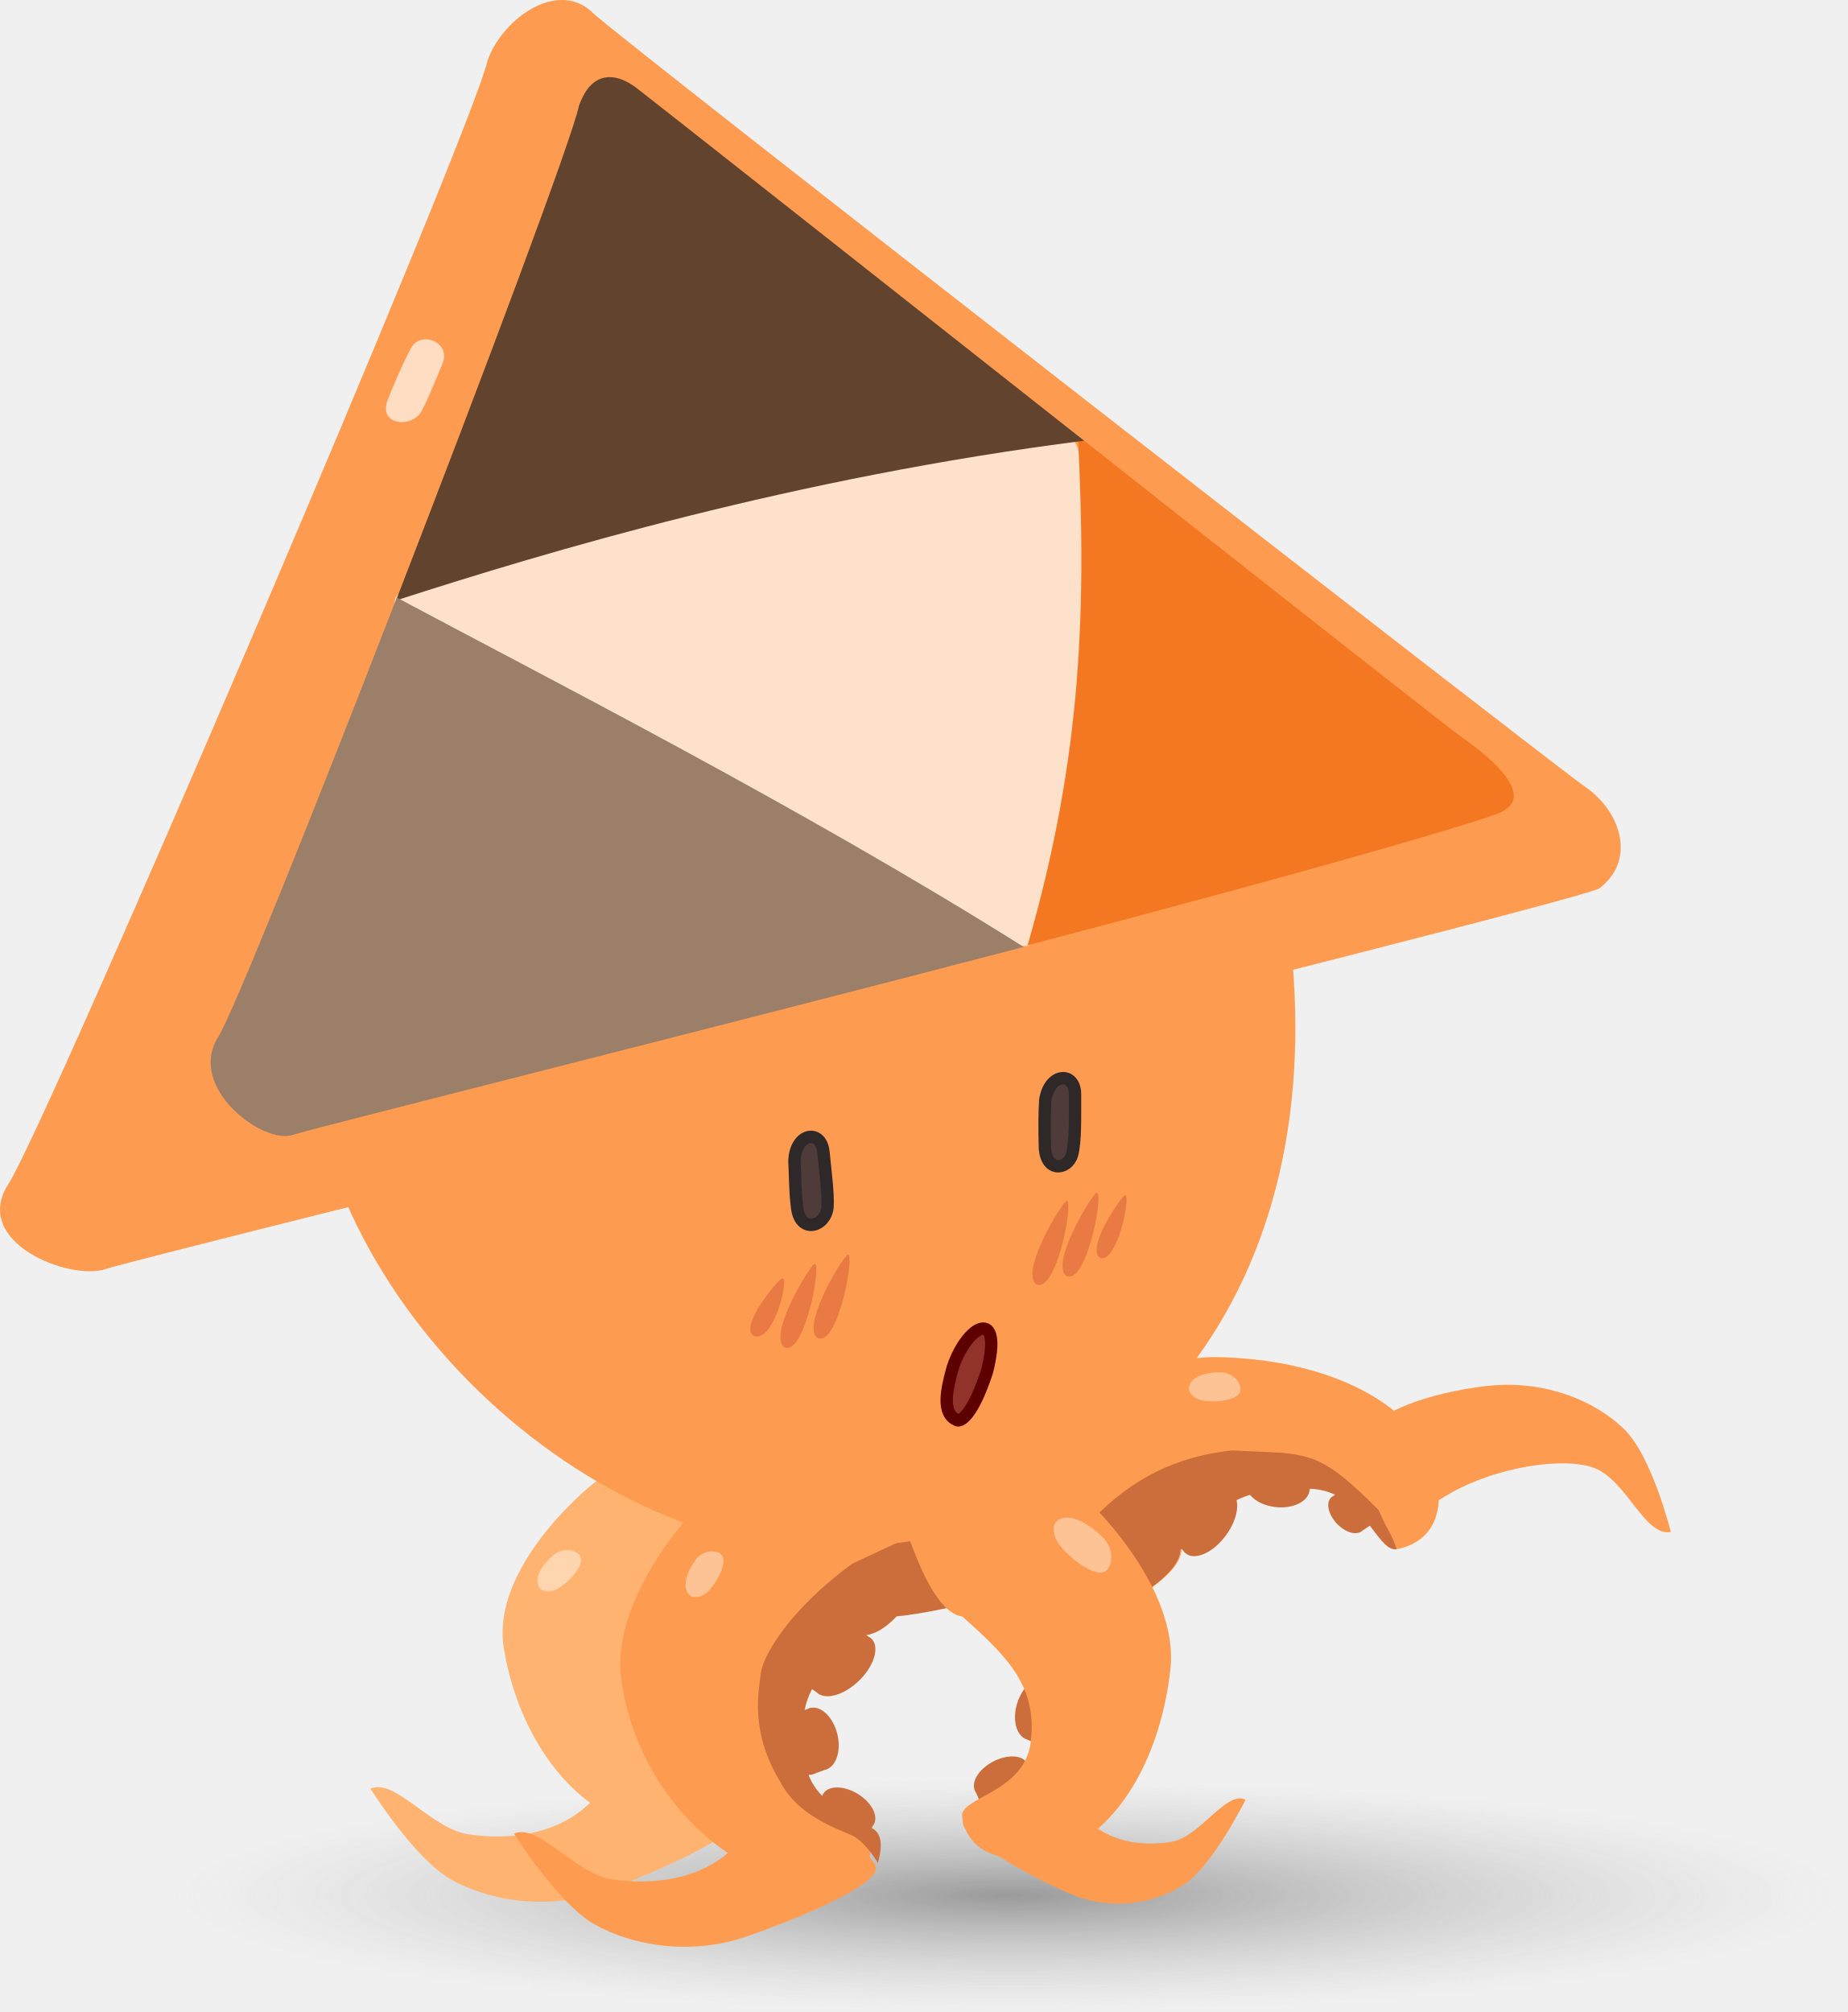
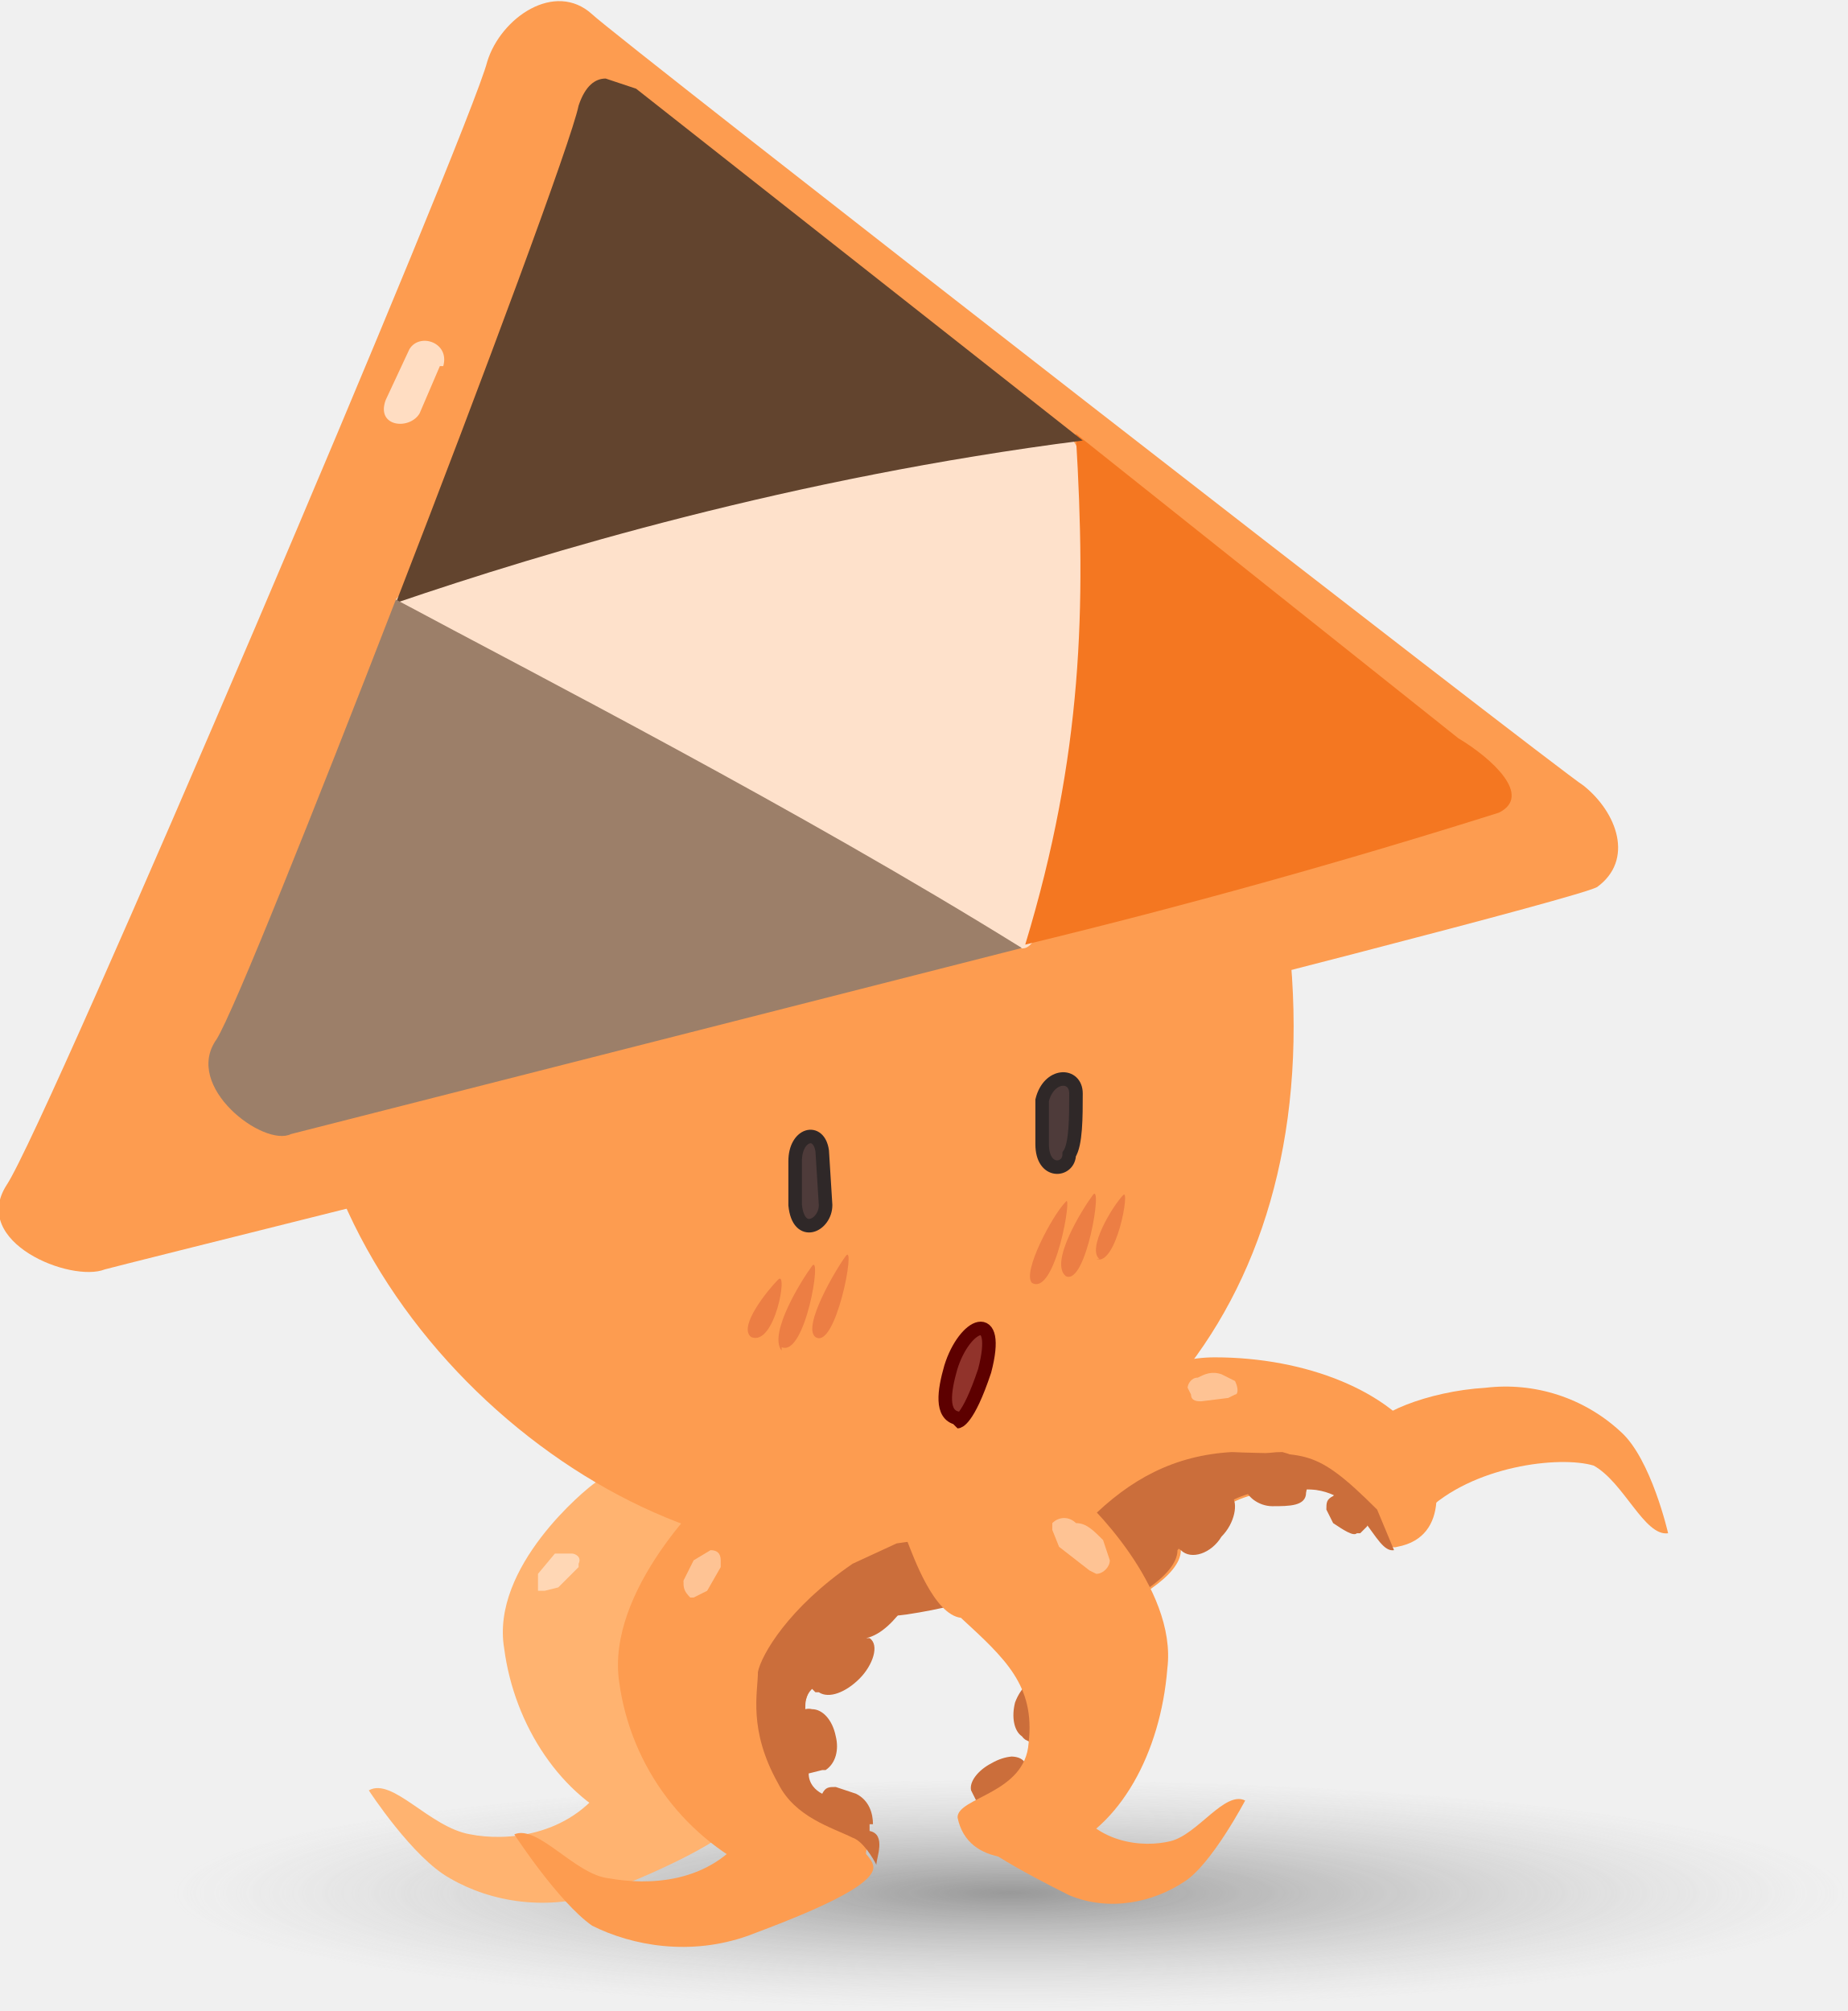
- <svg xmlns="http://www.w3.org/2000/svg" xmlns:xlink="http://www.w3.org/1999/xlink" width="54.579mm" height="59.432mm" viewBox="0 0 54.579 59.432" version="1.1" id="svg309">
-   <defs id="defs303">
-     <radialGradient xlink:href="#linearGradient1738" id="radialGradient1740" cx="56.456" cy="167.686" fx="56.456" fy="167.686" r="20.58" gradientTransform="matrix(1.202985,0,0,0.1671642,-95.62083,147.0779)" gradientUnits="userSpaceOnUse" />
-     <linearGradient id="linearGradient1738">
-       <stop style="stop-color:#838383;stop-opacity:1" offset="0" id="stop1734" />
-       <stop style="stop-color:#bfbfbf;stop-opacity:0" offset="1" id="stop1736" />
+ <svg xmlns="http://www.w3.org/2000/svg" xmlns:xlink="http://www.w3.org/1999/xlink" width="206.3" height="224.6" viewBox="0 0 54.6 59.4">
+   <defs>
+     <radialGradient id="b" cx="56.5" cy="167.7" r="20.6" fx="56.5" fy="167.7" gradientTransform="matrix(1.20299 0 0 .16716 -95.6 147)" gradientUnits="userSpaceOnUse" xlink:href="#a" />
+     <linearGradient id="a">
+       <stop offset="0" stop-color="#838383" />
+       <stop offset="1" stop-color="#bfbfbf" stop-opacity="0" />
    </linearGradient>
  </defs>
-   <g id="layer1" transform="translate(57.52774,-119.1175)">
-     <ellipse style="color:#000000;clip-rule:nonzero;display:inline;overflow:visible;visibility:visible;opacity:0.789;isolation:auto;mix-blend-mode:normal;color-interpolation:sRGB;color-interpolation-filters:linearRGB;solid-color:#000000;solid-opacity:1;vector-effect:none;fill:url(#radialGradient1740);fill-opacity:1;fill-rule:nonzero;stroke:none;stroke-width:0.265px;stroke-linecap:butt;stroke-linejoin:miter;stroke-miterlimit:4;stroke-dasharray:none;stroke-dashoffset:0;stroke-opacity:1;marker:none;paint-order:markers stroke fill;color-rendering:auto;image-rendering:auto;shape-rendering:auto;text-rendering:auto;enable-background:accumulate" id="path1732" cx="-27.705" cy="175.109" rx="24.757" ry="3.44" />
-     <path style="opacity:1;vector-effect:none;fill:#ffb370;fill-opacity:1;fill-rule:evenodd;stroke:none;stroke-width:0.2;stroke-linecap:butt;stroke-linejoin:miter;stroke-miterlimit:4;stroke-dasharray:none;stroke-dashoffset:0;stroke-opacity:1" d="m -46.586,171.952 c 0.722,-0.325 1.8,1.189 2.893,1.349 1.093,0.161 2.966,0.128 4.051,-1.476 1.085,-1.603 3.926,0.312 4.103,0.822 0.178,0.51 -2.501,1.75 -4.134,2.328 -1.633,0.578 -3.373,0.313 -4.535,-0.343 -1.091,-0.616 -2.378,-2.681 -2.378,-2.681 z" id="path1043" />
-     <path style="opacity:1;vector-effect:none;fill:#cb6e3b;fill-opacity:1;fill-rule:evenodd;stroke:none;stroke-width:0.2;stroke-linecap:butt;stroke-linejoin:miter;stroke-miterlimit:4;stroke-dasharray:none;stroke-dashoffset:0;stroke-opacity:1" d="m -39.895,161.926 c -0.361,1.185 5.076,5.481 9.161,4.902 4.085,-0.579 6.131,-2.419 6.756,-3.197 0.626,-0.778 1.299,-3.725 1.373,-4.609 0.074,-0.884 -6.385,-0.558 -8.757,-0.057 -2.373,0.501 -6.588,1.384 -8.533,2.962 z" id="path1090" />
-     <path style="opacity:1;vector-effect:none;fill:#ffb370;fill-opacity:1;fill-rule:evenodd;stroke:none;stroke-width:0.2;stroke-linecap:butt;stroke-linejoin:miter;stroke-miterlimit:4;stroke-dasharray:none;stroke-dashoffset:0;stroke-opacity:1" d="m -36.719,166.545 c 0.836,-0.071 1.509,-1.482 1.695,-1.939 0.186,-0.457 -1.49,-1.944 -1.793,-2.116 -0.303,-0.172 -2.769,0.168 -3.081,0.372 -0.312,0.204 -3.133,2.586 -2.75,4.932 0.384,2.346 1.706,4.436 3.621,5.169 0.908,0.348 2.939,0.53 3.125,-0.89 0.071,-0.541 -1.983,-0.716 -2.245,-2.117 -0.295,-1.573 0.029,-2.31 1.429,-3.411 z" id="path996-7" />
-     <path style="color:#000000;clip-rule:nonzero;display:inline;overflow:visible;visibility:visible;opacity:1;isolation:auto;mix-blend-mode:normal;color-interpolation:sRGB;color-interpolation-filters:linearRGB;solid-color:#000000;solid-opacity:1;vector-effect:none;fill:#fd9c50;fill-opacity:1;fill-rule:nonzero;stroke:none;stroke-width:0.2;stroke-linecap:butt;stroke-linejoin:miter;stroke-miterlimit:4;stroke-dasharray:none;stroke-dashoffset:0;stroke-opacity:1;marker:none;paint-order:markers stroke fill;color-rendering:auto;image-rendering:auto;shape-rendering:auto;text-rendering:auto;enable-background:accumulate" d="m -19.808,144.43 c 2.32,11.268 -3.095,18.714 -11.26,20.321 -7.243,1.426 -16.612,-5.822 -17.391,-14.565 -0.614,-6.884 3.899,-12.105 12.114,-13.39 8.002,-1.252 15.512,2.65 16.538,7.634 z" id="path865" />
-     <path style="fill:#fd9c50;fill-opacity:1;fill-rule:evenodd;stroke:none;stroke-width:0.2;stroke-linecap:butt;stroke-linejoin:miter;stroke-miterlimit:4;stroke-dasharray:none;stroke-opacity:1" d="m -43.125,120.896 c 0.457,-1.261 2.105,-2.41 3.128,-1.38 0.605,0.61 28.449,22.272 29.261,22.823 1.113,0.755 1.531,2.201 0.443,3.023 -1.153,0.558 -43.048,10.874 -44.108,11.239 -1.06,0.365 -3.999,-0.786 -2.873,-2.519 1.126,-1.733 13.711,-31.142 14.15,-33.186 z" id="path863" />
-     <path style="fill:#4e3b3a;fill-opacity:1;fill-rule:evenodd;stroke:#2f2828;stroke-width:0.365;stroke-linecap:butt;stroke-linejoin:miter;stroke-miterlimit:4;stroke-dasharray:none;stroke-opacity:1" d="m -34.063,153.415 c 0.025,-0.836 0.785,-0.958 0.856,-0.273 0.07,0.685 0.136,1.197 0.123,1.592 -0.02,0.61 -0.825,0.879 -0.905,0.015 -0.058,-0.455 -0.05,-0.874 -0.074,-1.334 z" id="path867" />
-     <path style="opacity:1;vector-effect:none;fill:#4e3b3a;fill-opacity:1;fill-rule:evenodd;stroke:#2f2828;stroke-width:0.365;stroke-linecap:butt;stroke-linejoin:miter;stroke-miterlimit:4;stroke-dasharray:none;stroke-dashoffset:0;stroke-opacity:1" d="m -26.656,151.627 c 0.113,-0.828 0.882,-0.87 0.88,-0.181 -0.002,0.689 0.019,1.405 -0.09,1.785 -0.128,0.446 -0.814,0.549 -0.802,-0.318 -0.01,-0.458 -0.012,-0.825 0.012,-1.286 z" id="path867-6" />
-     <path style="opacity:1;vector-effect:none;fill:#91332b;fill-opacity:1;fill-rule:evenodd;stroke:#5d0000;stroke-width:0.365;stroke-linecap:round;stroke-linejoin:bevel;stroke-miterlimit:4;stroke-dasharray:none;stroke-dashoffset:0;stroke-opacity:1" d="m -29.237,161.074 c -0.504,-0.183 -0.325,-0.923 -0.153,-1.551 0.418,-1.274 1.507,-1.842 1.014,0.109 -0.499,1.516 -0.86,1.442 -0.86,1.442 z" id="path991" />
-     <path style="opacity:1;vector-effect:none;fill:#fd9c50;fill-opacity:1;fill-rule:evenodd;stroke:none;stroke-width:0.2;stroke-linecap:butt;stroke-linejoin:miter;stroke-miterlimit:4;stroke-dasharray:none;stroke-dashoffset:0;stroke-opacity:1" d="m -32.109,167.41 c 0.93,-0.066 1.693,-1.661 1.905,-2.178 0.212,-0.517 -1.638,-2.243 -1.974,-2.445 -0.335,-0.201 -3.71,-0.069 -4.059,0.158 -0.349,0.227 -3.336,3.169 -2.933,5.849 0.403,2.68 2.168,4.808 4.29,5.679 1.007,0.413 2.853,0.913 3.074,-0.702 0.084,-0.616 -1.648,-0.899 -1.926,-2.499 -0.312,-1.798 0.056,-2.632 1.623,-3.861 z" id="path996" />
-     <path style="opacity:1;vector-effect:none;fill:#fd9c50;fill-opacity:1;fill-rule:evenodd;stroke:none;stroke-width:0.2;stroke-linecap:butt;stroke-linejoin:miter;stroke-miterlimit:4;stroke-dasharray:none;stroke-dashoffset:0;stroke-opacity:1" d="m -22.628,164.877 c -0.019,0.785 -1.591,1.604 -2.102,1.841 -0.511,0.236 -2.345,-1.112 -2.565,-1.37 -0.22,-0.257 -0.013,-2.591 0.198,-2.909 0.212,-0.318 2.739,-3.264 5.463,-3.234 2.724,0.031 5.225,0.968 6.21,2.641 0.467,0.794 0.827,2.652 -0.791,3.021 -0.617,0.141 -0.971,-1.739 -2.6,-1.789 -1.83,-0.055 -2.653,0.348 -3.814,1.798 z" id="path996-7-0-9" />
-     <path style="opacity:1;vector-effect:none;fill:#fd9c50;fill-opacity:1;fill-rule:evenodd;stroke:none;stroke-width:0.2;stroke-linecap:butt;stroke-linejoin:miter;stroke-miterlimit:4;stroke-dasharray:none;stroke-dashoffset:0;stroke-opacity:1" d="m -8.179,164.37 c -0.765,0.148 -1.288,-1.498 -2.244,-1.884 -0.956,-0.386 -3.546,0.005 -5.039,1.269 -1.493,1.264 -1.493,-1.863 -1.499,-2.378 -0.006,-0.514 1.676,-1.133 3.357,-1.321 1.681,-0.188 3.2,0.434 4.066,1.297 0.813,0.81 1.359,3.016 1.359,3.016 z" id="path1043-3" />
-     <path style="opacity:1;vector-effect:none;fill:#fd9c50;fill-opacity:1;fill-rule:evenodd;stroke:none;stroke-width:0.2;stroke-linecap:butt;stroke-linejoin:miter;stroke-miterlimit:4;stroke-dasharray:none;stroke-dashoffset:0;stroke-opacity:1" d="m -42.345,173.281 c 0.722,-0.325 1.8,1.189 2.893,1.349 1.093,0.161 2.966,0.128 4.051,-1.476 1.085,-1.603 3.56,0.579 3.737,1.089 0.178,0.51 -2.135,1.483 -3.768,2.061 -1.633,0.578 -3.373,0.313 -4.535,-0.343 -1.091,-0.616 -2.378,-2.681 -2.378,-2.681 z" id="path1043-6" />
-     <path style="opacity:1;vector-effect:none;fill:#fd9c50;fill-opacity:1;fill-rule:evenodd;stroke:none;stroke-width:0.2;stroke-linecap:butt;stroke-linejoin:miter;stroke-miterlimit:4;stroke-dasharray:none;stroke-dashoffset:0;stroke-opacity:1" d="m -20.739,172.281 c -0.55,-0.3 -1.346,1.091 -2.17,1.237 -0.825,0.146 -2.242,0.113 -3.083,-1.365 -0.841,-1.478 -2.965,0.281 -3.093,0.75 -0.128,0.469 1.914,1.615 3.156,2.15 1.243,0.535 2.555,0.294 3.425,-0.308 0.817,-0.565 1.764,-2.463 1.764,-2.463 z" id="path1043-6-0" />
-     <path style="color:#000000;clip-rule:nonzero;display:inline;overflow:visible;visibility:visible;opacity:1;isolation:auto;mix-blend-mode:normal;color-interpolation:sRGB;color-interpolation-filters:linearRGB;solid-color:#000000;solid-opacity:1;vector-effect:none;fill:#cb6e3b;fill-opacity:1;fill-rule:nonzero;stroke:none;stroke-width:0.2;stroke-linecap:butt;stroke-linejoin:miter;stroke-miterlimit:4;stroke-dasharray:none;stroke-dashoffset:0;stroke-opacity:1;marker:none;paint-order:markers stroke fill;color-rendering:auto;image-rendering:auto;shape-rendering:auto;text-rendering:auto;enable-background:accumulate" d="m -27.639,166.189 c -0.094,-0.004 -0.179,0.019 -0.249,0.07 l -0.316,0.231 a 1.132,0.626 47.67 0 0 -0.087,0.046 1.132,0.626 47.67 0 0 0.23,1.232 1.132,0.626 47.67 0 0 1.148,0.533 c 7.93e-4,5.3e-4 0.001,10e-4 0.002,0.002 l 0.011,-0.006 a 1.132,0.626 47.67 0 0 0.078,-0.043 1.132,0.626 47.67 0 0 0.019,-0.016 l 0.349,-0.21 c 0.07,-0.052 0.116,-0.125 0.139,-0.213 0.069,-0.264 -0.064,-0.664 -0.369,-1.019 -0.304,-0.356 -0.673,-0.596 -0.956,-0.607 z m 0.921,2.503 a 0.601,0.94 17.456 0 0 -0.76,0.717 0.601,0.94 17.456 0 0 0.187,1.046 c 4.2e-5,7.9e-4 -1.11e-4,0.001 -6.6e-5,0.002 l 0.011,0.005 a 0.601,0.94 17.456 0 0 0.076,0.037 0.601,0.94 17.456 0 0 0.022,0.006 l 0.356,0.158 c 0.078,0.027 0.161,0.028 0.244,0.007 0.248,-0.065 0.495,-0.333 0.616,-0.703 0.162,-0.493 0.099,-0.98 -0.215,-1.088 l -0.353,-0.124 a 0.601,0.94 17.456 0 0 -0.084,-0.043 0.601,0.94 17.456 0 0 -0.101,-0.021 z m -0.866,2.31 a 0.525,0.873 62.224 0 0 -0.629,0.159 0.525,0.873 62.224 0 0 -0.539,0.793 c -5.29e-4,5.3e-4 -0.001,0.001 -0.002,0.002 l 0.004,0.009 a 0.525,0.873 62.224 0 0 0.028,0.069 0.525,0.873 62.224 0 0 0.011,0.018 l 0.14,0.307 c 0.036,0.063 0.092,0.112 0.161,0.145 0.209,0.101 0.547,0.069 0.865,-0.103 0.424,-0.229 0.691,-0.584 0.548,-0.837 l -0.16,-0.286 a 0.525,0.873 62.224 0 0 -0.03,-0.075 0.525,0.873 62.224 0 0 -0.397,-0.202 z" id="path1092-6-8" />
-     <path style="color:#000000;clip-rule:nonzero;display:inline;overflow:visible;visibility:visible;opacity:1;isolation:auto;mix-blend-mode:normal;color-interpolation:sRGB;color-interpolation-filters:linearRGB;solid-color:#000000;solid-opacity:1;vector-effect:none;fill:#cb6e3b;fill-opacity:1;fill-rule:nonzero;stroke:none;stroke-width:0.2;stroke-linecap:butt;stroke-linejoin:miter;stroke-miterlimit:4;stroke-dasharray:none;stroke-dashoffset:0;stroke-opacity:1;marker:none;paint-order:markers stroke fill;color-rendering:auto;image-rendering:auto;shape-rendering:auto;text-rendering:auto;enable-background:accumulate" d="m -31.063,164.704 -1.284,0.597 c -1.847,1.344 -2.65,2.722 -2.708,3.241 -0.058,0.519 -0.34,1.704 0.577,3.216 0.514,0.98 1.595,1.344 2.153,1.593 0.339,0.198 0.638,0.633 0.724,0.801 0.03,-0.132 0.262,-0.815 -0.18,-1.037 l 0.042,-0.078 c 0.004,-0.006 0.009,-0.012 0.013,-0.018 0.013,-0.02 0.023,-0.042 0.032,-0.065 l 0.005,-0.011 c -5.03e-4,-5.3e-4 -0.001,-0.001 -0.002,-0.002 0.08,-0.249 -0.126,-0.598 -0.488,-0.825 -0.2,-0.125 -0.423,-0.197 -0.618,-0.199 l -1.7e-5,5.3e-4 c -0.188,-0.002 -0.335,0.061 -0.409,0.176 -0.014,0.022 -0.025,0.046 -0.034,0.072 l -0.002,0.004 c -0.172,-0.18 -0.315,-0.384 -0.404,-0.624 0.038,0.001 0.076,-0.003 0.114,-0.013 l 0.363,-0.134 c 0.008,-0.002 0.016,-0.003 0.024,-0.005 0.027,-0.008 0.053,-0.019 0.078,-0.033 l 0.012,-0.005 c 9.1e-5,-7.9e-4 -5e-5,-5.3e-4 6.3e-5,-0.002 0.261,-0.149 0.369,-0.586 0.254,-1.032 -0.115,-0.443 -0.415,-0.765 -0.712,-0.764 -0.035,-1e-4 -0.069,0.005 -0.102,0.014 -0.03,0.009 -0.058,0.021 -0.085,0.037 l -0.064,0.018 c 0.045,-0.216 0.119,-0.419 0.22,-0.615 l 0.143,0.099 c 0.006,0.006 0.012,0.012 0.018,0.018 0.023,0.019 0.049,0.035 0.077,0.048 l 0.01,0.006 c 7.94e-4,-2.4e-4 0.001,-7.9e-4 0.002,-0.001 0.294,0.132 0.793,-0.063 1.179,-0.459 0.435,-0.448 0.573,-0.992 0.309,-1.216 -0.025,-0.02 -0.053,-0.037 -0.084,-0.051 l -0.046,-0.039 c 0.928,-0.154 1.679,-1.656 1.893,-2.155 0.101,-0.236 0.207,-0.192 -0.236,-0.673 z" id="path1092-6-8-2" />
-     <path style="color:#000000;clip-rule:nonzero;display:inline;overflow:visible;visibility:visible;opacity:1;isolation:auto;mix-blend-mode:normal;color-interpolation:sRGB;color-interpolation-filters:linearRGB;solid-color:#000000;solid-opacity:1;vector-effect:none;fill:#cb6e3b;fill-opacity:1;fill-rule:nonzero;stroke:none;stroke-width:0.2;stroke-linecap:butt;stroke-linejoin:miter;stroke-miterlimit:4;stroke-dasharray:none;stroke-dashoffset:0;stroke-opacity:1;marker:none;paint-order:markers stroke fill;color-rendering:auto;image-rendering:auto;shape-rendering:auto;text-rendering:auto;enable-background:accumulate" d="m -22.992,164.42 c 0.015,0.093 0.053,0.172 0.117,0.23 l 0.289,0.264 c 0.018,0.029 0.039,0.054 0.063,0.076 0.257,0.233 0.778,0.024 1.163,-0.466 0.342,-0.435 0.469,-0.956 0.299,-1.23 2.64e-4,-7.9e-4 7.93e-4,-10e-4 0.002,-0.002 l -0.009,-0.009 c -0.017,-0.025 -0.036,-0.049 -0.058,-0.069 -0.006,-0.005 -0.013,-0.011 -0.019,-0.016 l -0.274,-0.301 c -0.064,-0.058 -0.145,-0.089 -0.236,-0.094 -0.273,-0.017 -0.638,0.193 -0.928,0.561 -0.29,0.368 -0.453,0.776 -0.409,1.056 z m 2.275,-1.392 c 0.038,0.295 0.397,0.55 0.852,0.605 0.457,0.055 0.876,-0.109 0.989,-0.388 7.94e-4,-2e-4 0.001,-1e-4 0.002,-2.6e-4 l 0.003,-0.012 c 0.01,-0.027 0.017,-0.054 0.022,-0.082 5.29e-4,-0.007 0.001,-0.015 0.001,-0.022 l 0.086,-0.38 c 0.012,-0.082 -0.004,-0.164 -0.041,-0.24 -0.112,-0.231 -0.423,-0.421 -0.81,-0.467 -0.516,-0.062 -0.98,0.094 -1.026,0.423 l -0.053,0.371 c -0.012,0.029 -0.021,0.06 -0.025,0.091 -0.005,0.034 -0.005,0.068 -7.94e-4,0.103 z m 2.427,0.63 c 0.022,0.144 0.103,0.303 0.223,0.439 0.219,0.247 0.517,0.366 0.706,0.281 5.29e-4,2.6e-4 0.001,7.9e-4 0.002,7.9e-4 l 0.006,-0.004 c 0.018,-0.008 0.034,-0.018 0.049,-0.03 0.004,-0.004 0.008,-0.007 0.012,-0.011 l 0.219,-0.147 c 0.044,-0.035 0.073,-0.083 0.088,-0.14 0.046,-0.168 -0.032,-0.412 -0.217,-0.62 -0.246,-0.278 -0.566,-0.423 -0.741,-0.281 l -0.199,0.159 c -0.02,0.008 -0.038,0.02 -0.054,0.033 -0.083,0.067 -0.117,0.182 -0.095,0.321 z" id="path1092-6-8-5" />
-     <path style="opacity:1;vector-effect:none;fill:#cb6e3b;fill-opacity:1;fill-rule:evenodd;stroke:none;stroke-width:0.2;stroke-linecap:butt;stroke-linejoin:miter;stroke-miterlimit:4;stroke-dasharray:none;stroke-dashoffset:0;stroke-opacity:1" d="m -25.25,163.988 c -0.24,0.25 -1.202,1.438 -0.371,2.537 0.359,0.177 0.684,0.284 0.855,0.205 0.511,-0.236 2.082,-1.056 2.102,-1.84 1.161,-1.45 1.985,-1.853 3.814,-1.798 1.608,0.049 1.974,1.876 2.576,1.789 -0.171,-0.512 -0.207,-0.409 -0.536,-1.159 -1.858,-1.875 -2.114,-1.637 -4.329,-1.761 -1.631,0.175 -2.933,0.816 -4.111,2.028 z" id="path996-7-0-9-5" />
-     <path style="opacity:1;vector-effect:none;fill:#fd9c50;fill-opacity:1;fill-rule:evenodd;stroke:none;stroke-width:0.2;stroke-linecap:butt;stroke-linejoin:miter;stroke-miterlimit:4;stroke-dasharray:none;stroke-dashoffset:0;stroke-opacity:1" d="m -29.108,166.865 c -0.784,-0.096 -1.361,-1.771 -1.552,-2.259 -0.191,-0.487 1.779,-1.75 2.057,-1.923 0.277,-0.174 2.595,0.247 2.894,0.471 0.299,0.224 3.023,2.81 2.75,5.278 -0.274,2.468 -1.435,4.643 -3.198,5.369 -0.837,0.344 -2.729,0.485 -2.954,-1.019 -0.086,-0.574 1.828,-0.706 2.023,-2.179 0.219,-1.654 -0.671,-2.539 -2.019,-3.737 z" id="path996-7-0" />
-     <path style="fill:#ffddc2;fill-opacity:1;fill-rule:evenodd;stroke:none;stroke-width:0.365;stroke-linecap:butt;stroke-linejoin:miter;stroke-miterlimit:4;stroke-dasharray:none;stroke-opacity:1" d="m -44.456,129.851 c -0.258,0.62 -0.443,1.09 -0.627,1.42 -0.284,0.509 -1.314,0.411 -0.982,-0.367 0.164,-0.417 0.384,-0.943 0.672,-1.495 0.288,-0.552 1.196,-0.178 0.937,0.442 z" id="path867-4" />
-     <path style="fill:#ffddc2;fill-opacity:0.603;fill-rule:evenodd;stroke:none;stroke-width:0.365;stroke-linecap:butt;stroke-linejoin:miter;stroke-miterlimit:4;stroke-dasharray:none;stroke-opacity:1" d="m -25.338,165.487 c -0.296,-0.141 -0.585,-0.373 -0.84,-0.663 -0.133,-0.153 -0.238,-0.366 -0.226,-0.55 7.93e-4,-0.093 0.026,-0.175 0.084,-0.218 0.149,-0.142 0.382,-0.138 0.608,-0.048 0.273,0.104 0.544,0.304 0.784,0.55 0.169,0.179 0.246,0.451 0.216,0.653 -0.026,0.221 -0.165,0.396 -0.373,0.355 -0.085,-0.01 -0.185,-0.042 -0.254,-0.08 z" id="path867-4-7" />
-     <path style="fill:#ffddc2;fill-opacity:0.603;fill-rule:evenodd;stroke:none;stroke-width:0.365;stroke-linecap:butt;stroke-linejoin:miter;stroke-miterlimit:4;stroke-dasharray:none;stroke-opacity:1" d="m -21.167,160.433 c -0.231,0.077 -0.503,0.096 -0.786,0.062 -0.148,-0.018 -0.311,-0.088 -0.395,-0.203 -0.045,-0.055 -0.072,-0.118 -0.062,-0.175 0.011,-0.164 0.14,-0.289 0.308,-0.357 0.2,-0.086 0.447,-0.115 0.7,-0.099 0.18,0.015 0.357,0.134 0.441,0.269 0.095,0.145 0.106,0.323 -0.028,0.412 -0.051,0.04 -0.122,0.076 -0.178,0.09 z" id="path867-4-7-4" />
-     <path style="fill:#ffddc2;fill-opacity:0.603;fill-rule:evenodd;stroke:none;stroke-width:0.365;stroke-linecap:butt;stroke-linejoin:miter;stroke-miterlimit:4;stroke-dasharray:none;stroke-opacity:1" d="m -36.185,165.393 c -0.065,0.235 -0.201,0.471 -0.386,0.687 -0.098,0.113 -0.246,0.209 -0.388,0.215 -0.071,0.007 -0.138,-0.005 -0.18,-0.045 -0.13,-0.101 -0.162,-0.277 -0.125,-0.455 0.04,-0.214 0.154,-0.435 0.308,-0.636 0.113,-0.142 0.31,-0.222 0.469,-0.216 0.173,0.002 0.327,0.092 0.326,0.253 0.005,0.065 -0.005,0.143 -0.024,0.198 z" id="path867-4-7-4-4" />
-     <path style="fill:#fffdfb;fill-opacity:0.461;fill-rule:evenodd;stroke:none;stroke-width:0.365;stroke-linecap:butt;stroke-linejoin:miter;stroke-miterlimit:4;stroke-dasharray:none;stroke-opacity:1" d="m -40.444,165.437 c -0.122,0.211 -0.312,0.406 -0.546,0.569 -0.123,0.085 -0.29,0.141 -0.43,0.11 -0.071,-0.011 -0.132,-0.04 -0.162,-0.089 -0.101,-0.13 -0.087,-0.309 -0.007,-0.472 0.092,-0.197 0.258,-0.383 0.457,-0.539 0.145,-0.109 0.356,-0.137 0.508,-0.091 0.168,0.045 0.294,0.171 0.253,0.326 -0.012,0.064 -0.041,0.138 -0.073,0.186 z" id="path867-4-7-4-4-3" />
-     <g id="g1928" transform="translate(-86.21113,7.438699)">
-       <path id="path1667" d="m 50.943,151.141 c -0.4,-0.253 0.512,-1.424 0.812,-1.682 0.3,-0.257 -0.192,1.925 -0.812,1.682 z" style="fill:#d35034;fill-opacity:0.443;fill-rule:evenodd;stroke:none;stroke-width:0.265px;stroke-linecap:butt;stroke-linejoin:miter;stroke-opacity:1" />
-       <path id="path1667-0" d="m 51.835,151.466 c -0.414,-0.358 0.551,-2.05 0.867,-2.422 0.316,-0.373 -0.224,2.763 -0.867,2.422 z" style="fill:#d35034;fill-opacity:0.443;fill-rule:evenodd;stroke:none;stroke-width:0.265px;stroke-linecap:butt;stroke-linejoin:miter;stroke-opacity:1" />
-       <path id="path1667-7" d="m 52.816,151.194 c -0.414,-0.358 0.551,-2.05 0.867,-2.422 0.316,-0.373 -0.224,2.763 -0.867,2.422 z" style="fill:#d35034;fill-opacity:0.443;fill-rule:evenodd;stroke:none;stroke-width:0.265px;stroke-linecap:butt;stroke-linejoin:miter;stroke-opacity:1" />
+   <g transform="translate(57.5 -119.1)">
+     <ellipse cx="-27.7" cy="175.1" fill="url(#b)" color="#000" opacity=".8" overflow="visible" paint-order="markers stroke fill" rx="24.8" ry="3.4" style="isolation:auto;mix-blend-mode:normal;solid-color:#000;solid-opacity:1;marker:none" />
+     <path fill="#ffb370" fill-rule="evenodd" d="M-46.6 172c.7-.4 1.8 1.1 3 1.3 1 .2 2.9.1 4-1.5 1-1.6 3.9.3 4 .8.2.6-2.4 1.8-4 2.4-1.7.6-3.4.3-4.6-.4-1.1-.6-2.4-2.6-2.4-2.6z" />
+     <path fill="#cb6e3b" fill-rule="evenodd" d="M-39.9 162c-.4 1.1 5 5.4 9.2 4.8 4-.6 6.1-2.4 6.7-3.2a14 14 0 001.4-4.6c0-.9-6.4-.5-8.8 0-2.3.5-6.6 1.3-8.5 3z" />
+     <path fill="#ffb370" fill-rule="evenodd" d="M-36.7 166.5c.8 0 1.5-1.4 1.7-1.9.2-.5-1.5-2-1.8-2.1-.3-.2-2.8.2-3.1.4-.3.2-3.1 2.5-2.7 4.9.3 2.3 1.7 4.4 3.6 5.2.9.3 3 .5 3.1-1 0-.5-2-.6-2.2-2-.3-1.6 0-2.4 1.4-3.5z" />
+     <path fill="#fd9c50" d="M-19.8 144.4c2.3 11.3-3.1 18.7-11.3 20.4-7.2 1.4-16.6-5.9-17.4-14.6-.6-6.9 4-12.1 12.2-13.4 8-1.3 15.5 2.6 16.5 7.6z" color="#000" overflow="visible" paint-order="markers stroke fill" style="isolation:auto;mix-blend-mode:normal;solid-color:#000;solid-opacity:1;marker:none" />
+     <path fill="#fd9c50" fill-rule="evenodd" d="M-43.1 120.9c.4-1.3 2-2.4 3.1-1.4.6.6 28.5 22.3 29.3 22.8 1 .8 1.5 2.2.4 3-1.1.6-43 11-44.1 11.3-1 .4-4-.8-2.9-2.5 1.2-1.8 13.7-31.2 14.2-33.2z" />
+     <path fill="#4e3b3a" fill-rule="evenodd" stroke="#2f2828" stroke-width=".4" d="M-34 153.4c0-.8.7-1 .8-.3l.1 1.6c0 .6-.8 1-.9 0v-1.3zM-26.7 151.6c.2-.8 1-.8 1-.2 0 .7 0 1.5-.2 1.8 0 .5-.8.6-.8-.3v-1.3z" />
+     <path fill="#91332b" fill-rule="evenodd" stroke="#5d0000" stroke-linecap="round" stroke-linejoin="bevel" stroke-width=".4" d="M-29.2 161c-.5-.1-.4-.8-.2-1.5.4-1.3 1.5-1.8 1 .1-.5 1.5-.8 1.5-.8 1.5z" />
+     <path fill="#fd9c50" fill-rule="evenodd" d="M-32.1 167.4c1 0 1.7-1.7 1.9-2.2.2-.5-1.6-2.2-2-2.4a13 13 0 00-4 .1c-.4.3-3.4 3.2-3 5.9a7.3 7.3 0 004.3 5.7c1 .4 2.9.9 3-.7.2-.6-1.6-1-1.8-2.5-.3-1.8 0-2.7 1.6-3.9zM-22.6 164.9c0 .8-1.6 1.6-2.1 1.8-.5.3-2.4-1.1-2.6-1.4-.2-.2 0-2.5.2-2.9.2-.3 2.7-3.2 5.5-3.2 2.7 0 5.2 1 6.2 2.6.4.8.8 2.7-.8 3-.6.2-1-1.7-2.6-1.7-1.8 0-2.7.3-3.8 1.8z" />
+     <path fill="#fd9c50" fill-rule="evenodd" d="M-8.2 164.4c-.7.1-1.3-1.5-2.2-2-1-.3-3.6 0-5 1.4-1.6 1.2-1.6-2-1.6-2.4 0-.5 1.7-1.2 3.4-1.3a5 5 0 014 1.3c.9.8 1.4 3 1.4 3zM-42.3 173.3c.7-.3 1.8 1.2 2.8 1.3 1.1.2 3 .2 4.1-1.4 1-1.6 3.6.5 3.7 1 .2.6-2.1 1.5-3.7 2.1-1.7.6-3.4.3-4.6-.3-1-.7-2.3-2.7-2.3-2.7zM-20.7 172.3c-.6-.3-1.4 1-2.2 1.2-.8.2-2.3.1-3-1.3-1-1.5-3 .2-3.2.7-.1.5 2 1.6 3.2 2.2 1.2.5 2.5.2 3.4-.4.8-.5 1.8-2.4 1.8-2.4z" />
+     <path fill="#cb6e3b" d="M-27.6 166.2h-.3l-.3.3a1.1.6 47.7 00.1 1.3 1.1.6 47.7 001.2.5 1.1.6 47.7 00.1 0l.3-.3.2-.2c0-.2 0-.6-.4-1-.3-.4-.7-.6-1-.6zm.9 2.5a.6 1 17.5 00-.8.7.6 1 17.5 00.2 1 .6 1 17.5 00.1.1l.4.2h.2c.3 0 .5-.4.6-.7.2-.5.1-1-.2-1.1l-.3-.1a.6 1 17.5 00-.1 0 .6 1 17.5 00-.1-.1zm-.9 2.3a.5.9 62.2 00-.6.2.5.9 62.2 00-.6.8l.2.4.2.1c.2.1.5 0 .9-.1.4-.2.6-.6.5-.8l-.2-.3a.5.9 62.2 000-.1.5.9 62.2 00-.4-.2zM-31 164.7l-1.3.6c-1.9 1.3-2.7 2.7-2.8 3.2 0 .6-.3 1.7.6 3.3.5 1 1.6 1.3 2.2 1.6.3.1.6.6.7.8 0-.2.3-.9-.2-1v-.2h.1c0-.3-.1-.7-.5-.9l-.6-.2c-.2 0-.3 0-.4.2-.2-.1-.4-.3-.4-.6l.4-.1h.1c.3-.2.4-.6.3-1-.1-.5-.4-.8-.7-.8a.4.4 0 00-.2 0c0-.2 0-.4.2-.6l.1.1h.1c.3.2.8 0 1.2-.4.4-.4.6-1 .3-1.2h-.1c.9-.2 1.6-1.7 1.9-2.2 0-.3.2-.2-.3-.7zM-23 164.4l.1.3.3.2c.3.3.9.1 1.2-.4.4-.4.5-1 .3-1.2v-.1l-.3-.3-.3-.1c-.2 0-.6.2-.9.6-.3.3-.4.7-.4 1zm2.3-1.4c0 .3.4.6.8.6.5 0 1 0 1-.4l.1-.5v-.2c-.1-.2-.4-.4-.8-.5-.5 0-1 .1-1 .5v.3a.4.4 0 00-.1.2zm2.4.7l.2.4c.3.2.6.4.7.3h.1l.2-.2.1-.2c0-.1 0-.4-.2-.6-.2-.3-.6-.4-.7-.3l-.2.2c-.2.1-.2.2-.2.4z" color="#000" overflow="visible" paint-order="markers stroke fill" style="isolation:auto;mix-blend-mode:normal;solid-color:#000;solid-opacity:1;marker:none" />
+     <path fill="#cb6e3b" fill-rule="evenodd" d="M-25.3 164c-.2.2-1.2 1.4-.3 2.5.3.2.7.3.8.2.5-.2 2.1-1 2.1-1.8 1.2-1.5 2-1.9 3.8-1.8 1.7 0 2 1.9 2.6 1.8l-.5-1.2c-1.9-1.9-2.1-1.6-4.3-1.7-1.7.1-3 .8-4.2 2z" />
+     <path fill="#fd9c50" fill-rule="evenodd" d="M-29.1 166.9c-.8-.1-1.4-1.8-1.6-2.3-.2-.5 1.8-1.7 2.1-2 .3 0 2.6.3 2.9.6.3.2 3 2.8 2.7 5.2-.2 2.5-1.4 4.7-3.2 5.4-.8.3-2.7.5-3-1 0-.6 2-.7 2.1-2.2.2-1.7-.7-2.5-2-3.7z" />
+     <path fill="#ffddc2" fill-rule="evenodd" d="M-44.5 129.9l-.6 1.4c-.3.5-1.3.4-1-.4l.7-1.5c.3-.5 1.2-.2 1 .5z" />
+     <path fill="#ffddc2" fill-opacity=".6" fill-rule="evenodd" d="M-25.3 165.5l-.9-.7-.2-.5v-.2c.2-.2.5-.2.7 0 .3 0 .5.2.8.5l.2.6c0 .2-.2.4-.4.4l-.2-.1zM-21.2 160.4l-.8.1c-.1 0-.3 0-.3-.2l-.1-.2c0-.1.1-.3.3-.3.2-.1.4-.2.7-.1l.4.2c.1.2.1.4 0 .4l-.2.1zM-36.2 165.4l-.4.7-.4.2h-.1c-.2-.2-.2-.3-.2-.5l.3-.6.5-.3c.2 0 .3.1.3.3v.2z" />
+     <path fill="#fffdfb" fill-opacity=".5" fill-rule="evenodd" d="M-40.4 165.4l-.6.6-.4.1h-.2v-.5l.5-.6h.5c.1 0 .3.1.2.3v.1z" />
+     <g fill="#d35034" fill-opacity=".4" fill-rule="evenodd">
+       <path d="M-35.3 158.6c-.4-.3.5-1.4.8-1.7.3-.3-.1 2-.8 1.7zM-34.4 159c-.4-.5.6-2.1.9-2.5.3-.4-.2 2.7-.9 2.4zM-33.4 158.6c-.4-.3.6-2 .9-2.4.3-.4-.3 2.8-.9 2.4z" />
    </g>
-     <g id="g1923" transform="translate(-86.21113,7.438699)">
-       <path id="path1667-8" d="m 59.278,149.607 c -0.414,-0.358 0.551,-2.05 0.867,-2.422 0.316,-0.373 -0.224,2.763 -0.867,2.422 z" style="opacity:1;vector-effect:none;fill:#d35034;fill-opacity:0.443;fill-rule:evenodd;stroke:none;stroke-width:0.265px;stroke-linecap:butt;stroke-linejoin:miter;stroke-miterlimit:4;stroke-dasharray:none;stroke-dashoffset:0;stroke-opacity:1" />
-       <path id="path1667-6" d="m 60.167,149.362 c -0.414,-0.358 0.551,-2.05 0.867,-2.422 0.316,-0.373 -0.224,2.763 -0.867,2.422 z" style="opacity:1;vector-effect:none;fill:#d35034;fill-opacity:0.443;fill-rule:evenodd;stroke:none;stroke-width:0.265px;stroke-linecap:butt;stroke-linejoin:miter;stroke-miterlimit:4;stroke-dasharray:none;stroke-dashoffset:0;stroke-opacity:1" />
-       <path id="path1667-88" d="m 61.158,148.825 c -0.349,-0.27 0.457,-1.541 0.722,-1.821 0.264,-0.28 -0.18,2.08 -0.722,1.821 z" style="opacity:1;vector-effect:none;fill:#d35034;fill-opacity:0.443;fill-rule:evenodd;stroke:none;stroke-width:0.265px;stroke-linecap:butt;stroke-linejoin:miter;stroke-miterlimit:4;stroke-dasharray:none;stroke-dashoffset:0;stroke-opacity:1" />
+     <g fill="#d35034" fill-opacity=".4" fill-rule="evenodd">
+       <path d="M-27 157c-.3-.3.6-2 1-2.4.2-.3-.3 2.8-1 2.4z" />
+       <path d="M-26 156.8c-.5-.4.5-2 .8-2.4.3-.4-.2 2.7-.8 2.4zM-25 156.3c-.4-.3.4-1.6.7-1.9.2-.2-.2 2.1-.8 1.9z" />
    </g>
-     <g id="g1182-9-2-0-9" transform="rotate(1.798164,-228.6735,-2625.129)" style="opacity:0.7">
-       <path id="path1176-2-9-5-2" d="m 40.727,129.676 c 1.767,-2.45 18.797,-6.065 19.841,-5.302 1.044,0.763 0.485,14.546 -0.841,14.988 -1.325,0.442 -19.643,-6.714 -19,-9.686 z" style="fill:#ffffff;fill-opacity:1;fill-rule:evenodd;stroke:none;stroke-width:0.265;stroke-linecap:butt;stroke-linejoin:miter;stroke-miterlimit:4;stroke-dasharray:none;stroke-opacity:1" />
-       <path id="path903-5-2-0-3-9-2" d="m 60.726,124.265 c 0.404,5.023 0.435,9.414 -1.015,15.087 8.712,-2.579 13.404,-4.123 13.88,-4.382 0.941,-0.511 -0.309,-1.551 -1.256,-2.163 -0.326,-0.211 -5.871,-4.302 -11.609,-8.542 z" style="fill:#f1680d;fill-opacity:1;fill-rule:evenodd;stroke:none;stroke-width:0.265px;stroke-linecap:butt;stroke-linejoin:miter;stroke-opacity:1" />
-       <path id="path920-9-6-9-4-4" d="m 46.539,114.109 c -0.344,0.023 -0.66,0.267 -0.852,0.88 -0.158,0.915 -2.552,7.975 -4.942,14.768 4.418,-1.58 11.654,-4.001 20.168,-5.354 -6.462,-4.774 -13.249,-9.795 -13.563,-10.015 -0.258,-0.181 -0.543,-0.297 -0.811,-0.279 z" style="fill:#211f20;fill-opacity:1;fill-rule:evenodd;stroke:none;stroke-width:0.265px;stroke-linecap:butt;stroke-linejoin:miter;stroke-opacity:1" />
-       <path id="path863-7-3-8-0-6-7" d="m 40.767,129.67 c -2.218,6.308 -4.443,12.415 -4.869,13.147 -0.883,1.514 1.441,3.153 2.31,2.81 0.428,-0.169 12.909,-3.712 21.39,-6.222 -6.697,-3.926 -14.609,-7.639 -18.831,-9.734 z" style="fill:#737373;fill-opacity:1;fill-rule:evenodd;stroke:none;stroke-width:0.2;stroke-linecap:butt;stroke-linejoin:miter;stroke-miterlimit:4;stroke-dasharray:none;stroke-opacity:1" />
+     <g fill-rule="evenodd" opacity=".7">
+       <path fill="#fff" d="M-45.8 136.8c1.8-2.4 19-5.5 20-4.7 1 .8 0 14.6-1.4 15-1.3.4-19.4-7.4-18.6-10.3z" />
+       <path fill="#f1680d" d="M-25.7 132c.3 5 .2 9.4-1.5 15a214 214 0 0014-3.9c1-.5-.2-1.6-1.2-2.2l-11.3-9z" />
+       <path fill="#211f20" d="M-39.6 121.4c-.3 0-.6.2-.8.8-.2 1-2.8 8-5.4 14.7 4.4-1.5 11.7-3.7 20.3-4.8l-13.2-10.4-.9-.3z" />
+       <path fill="#737373" d="M-45.8 136.8c-2.4 6.2-4.8 12.2-5.3 13-1 1.4 1.4 3.2 2.2 2.8l21.6-5.5c-6.6-4.1-14.4-8.1-18.5-10.3z" />
    </g>
  </g>
</svg>
